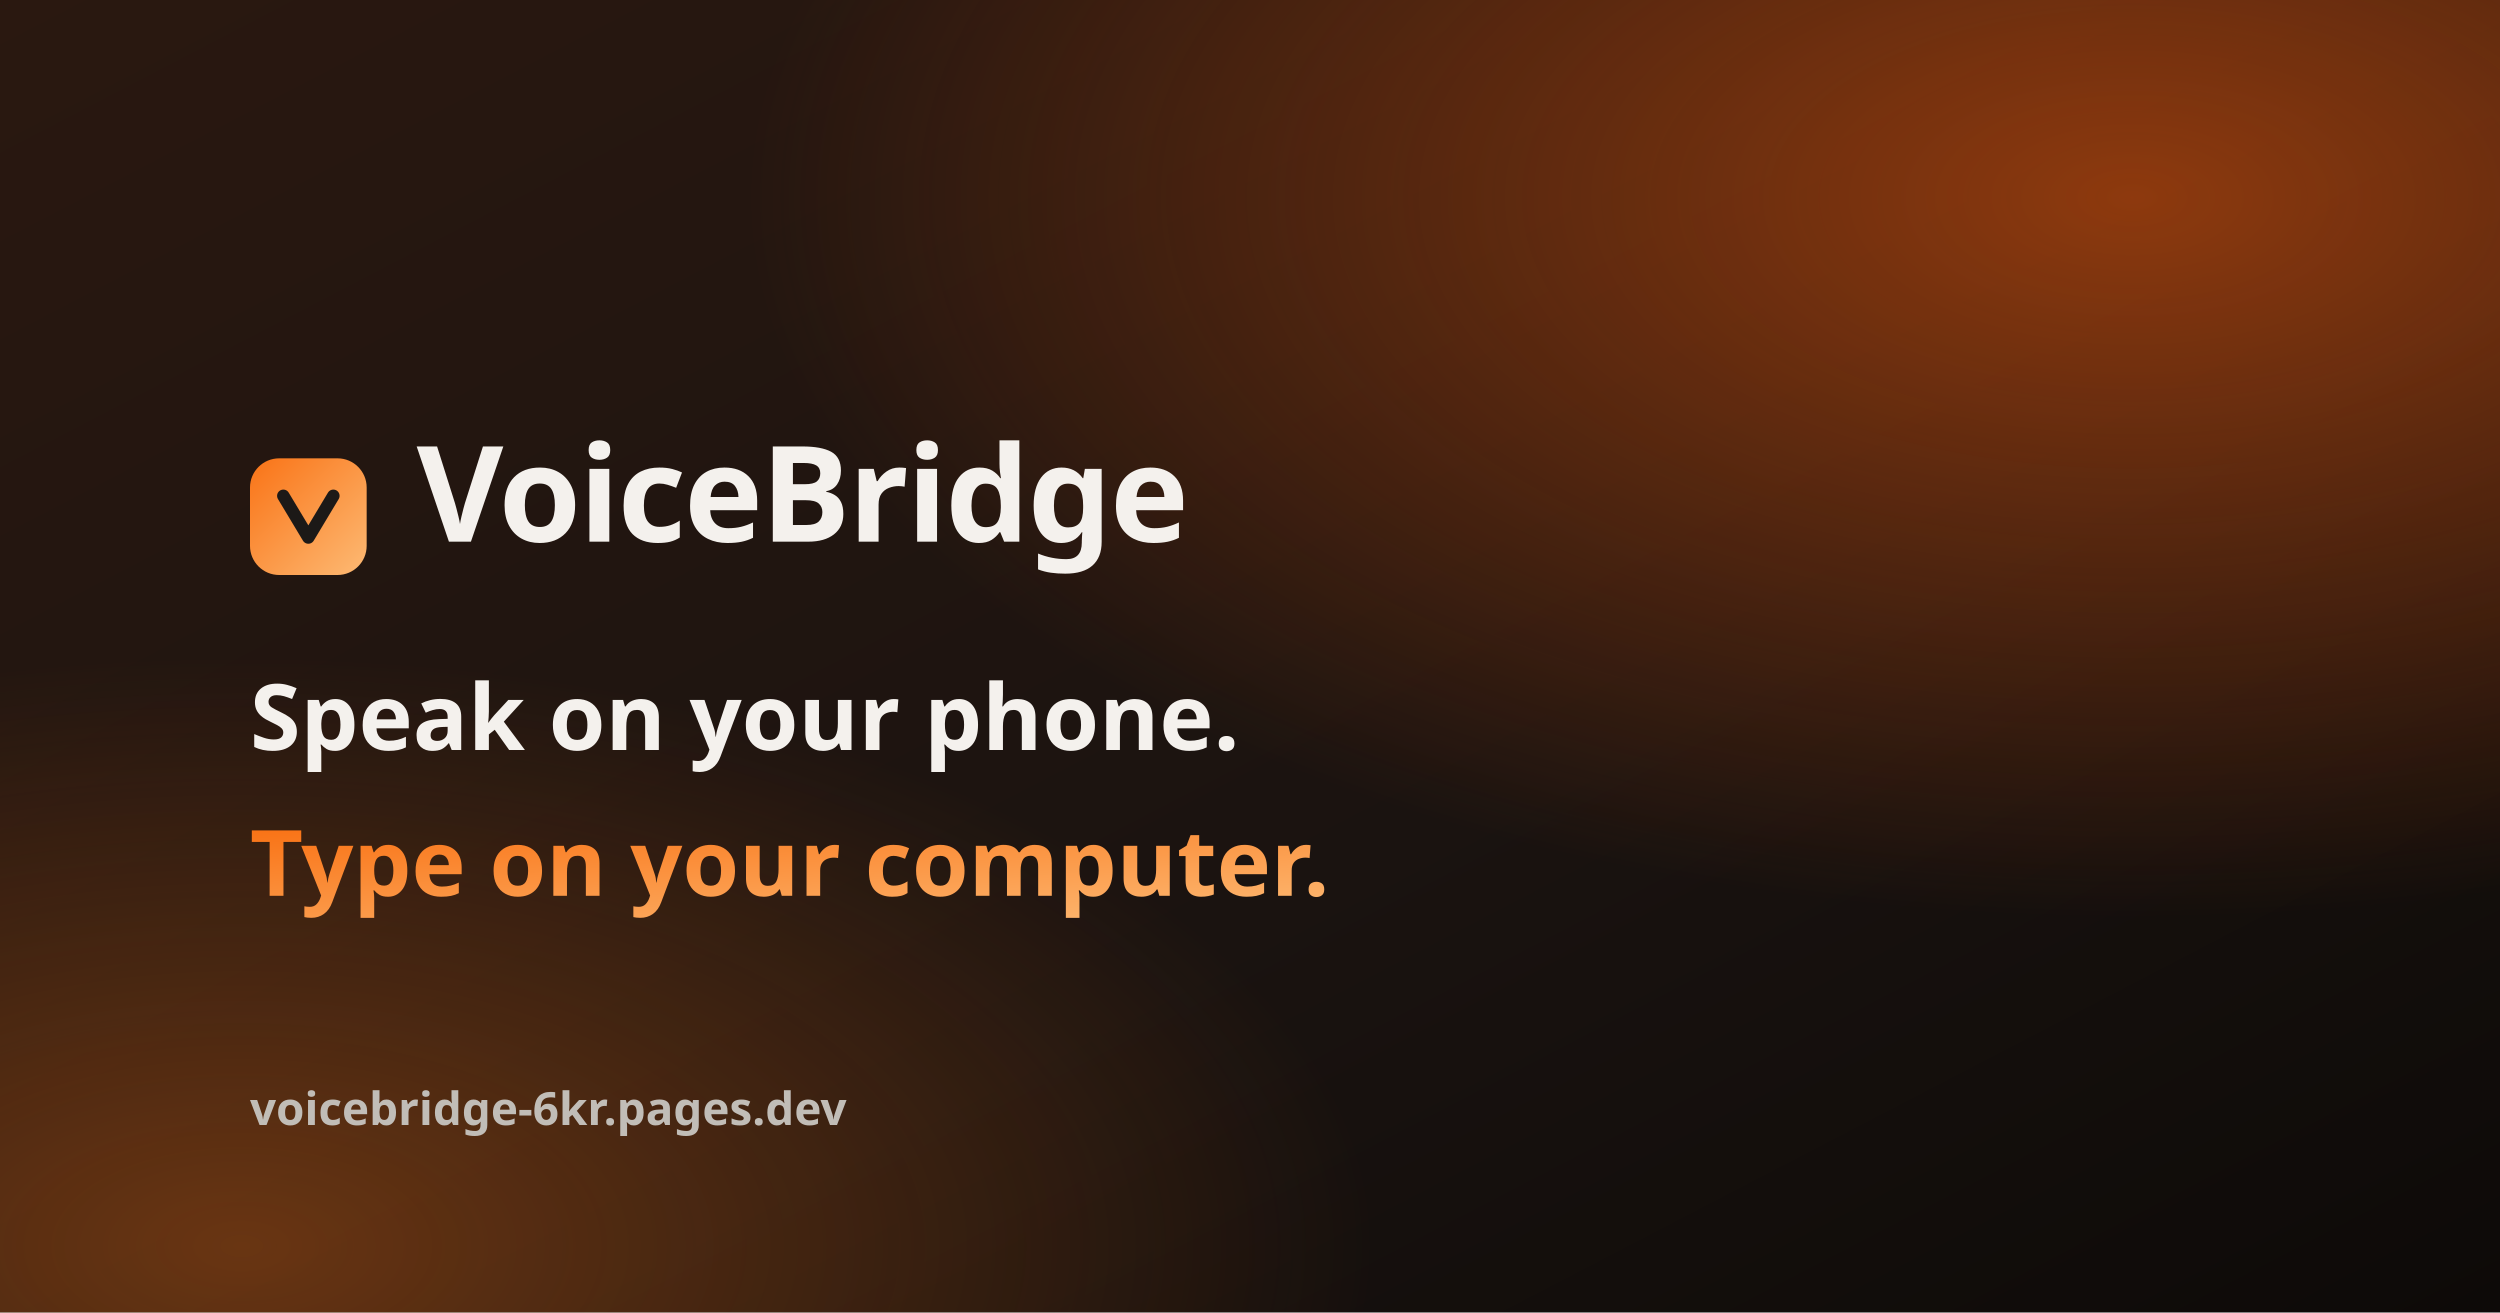
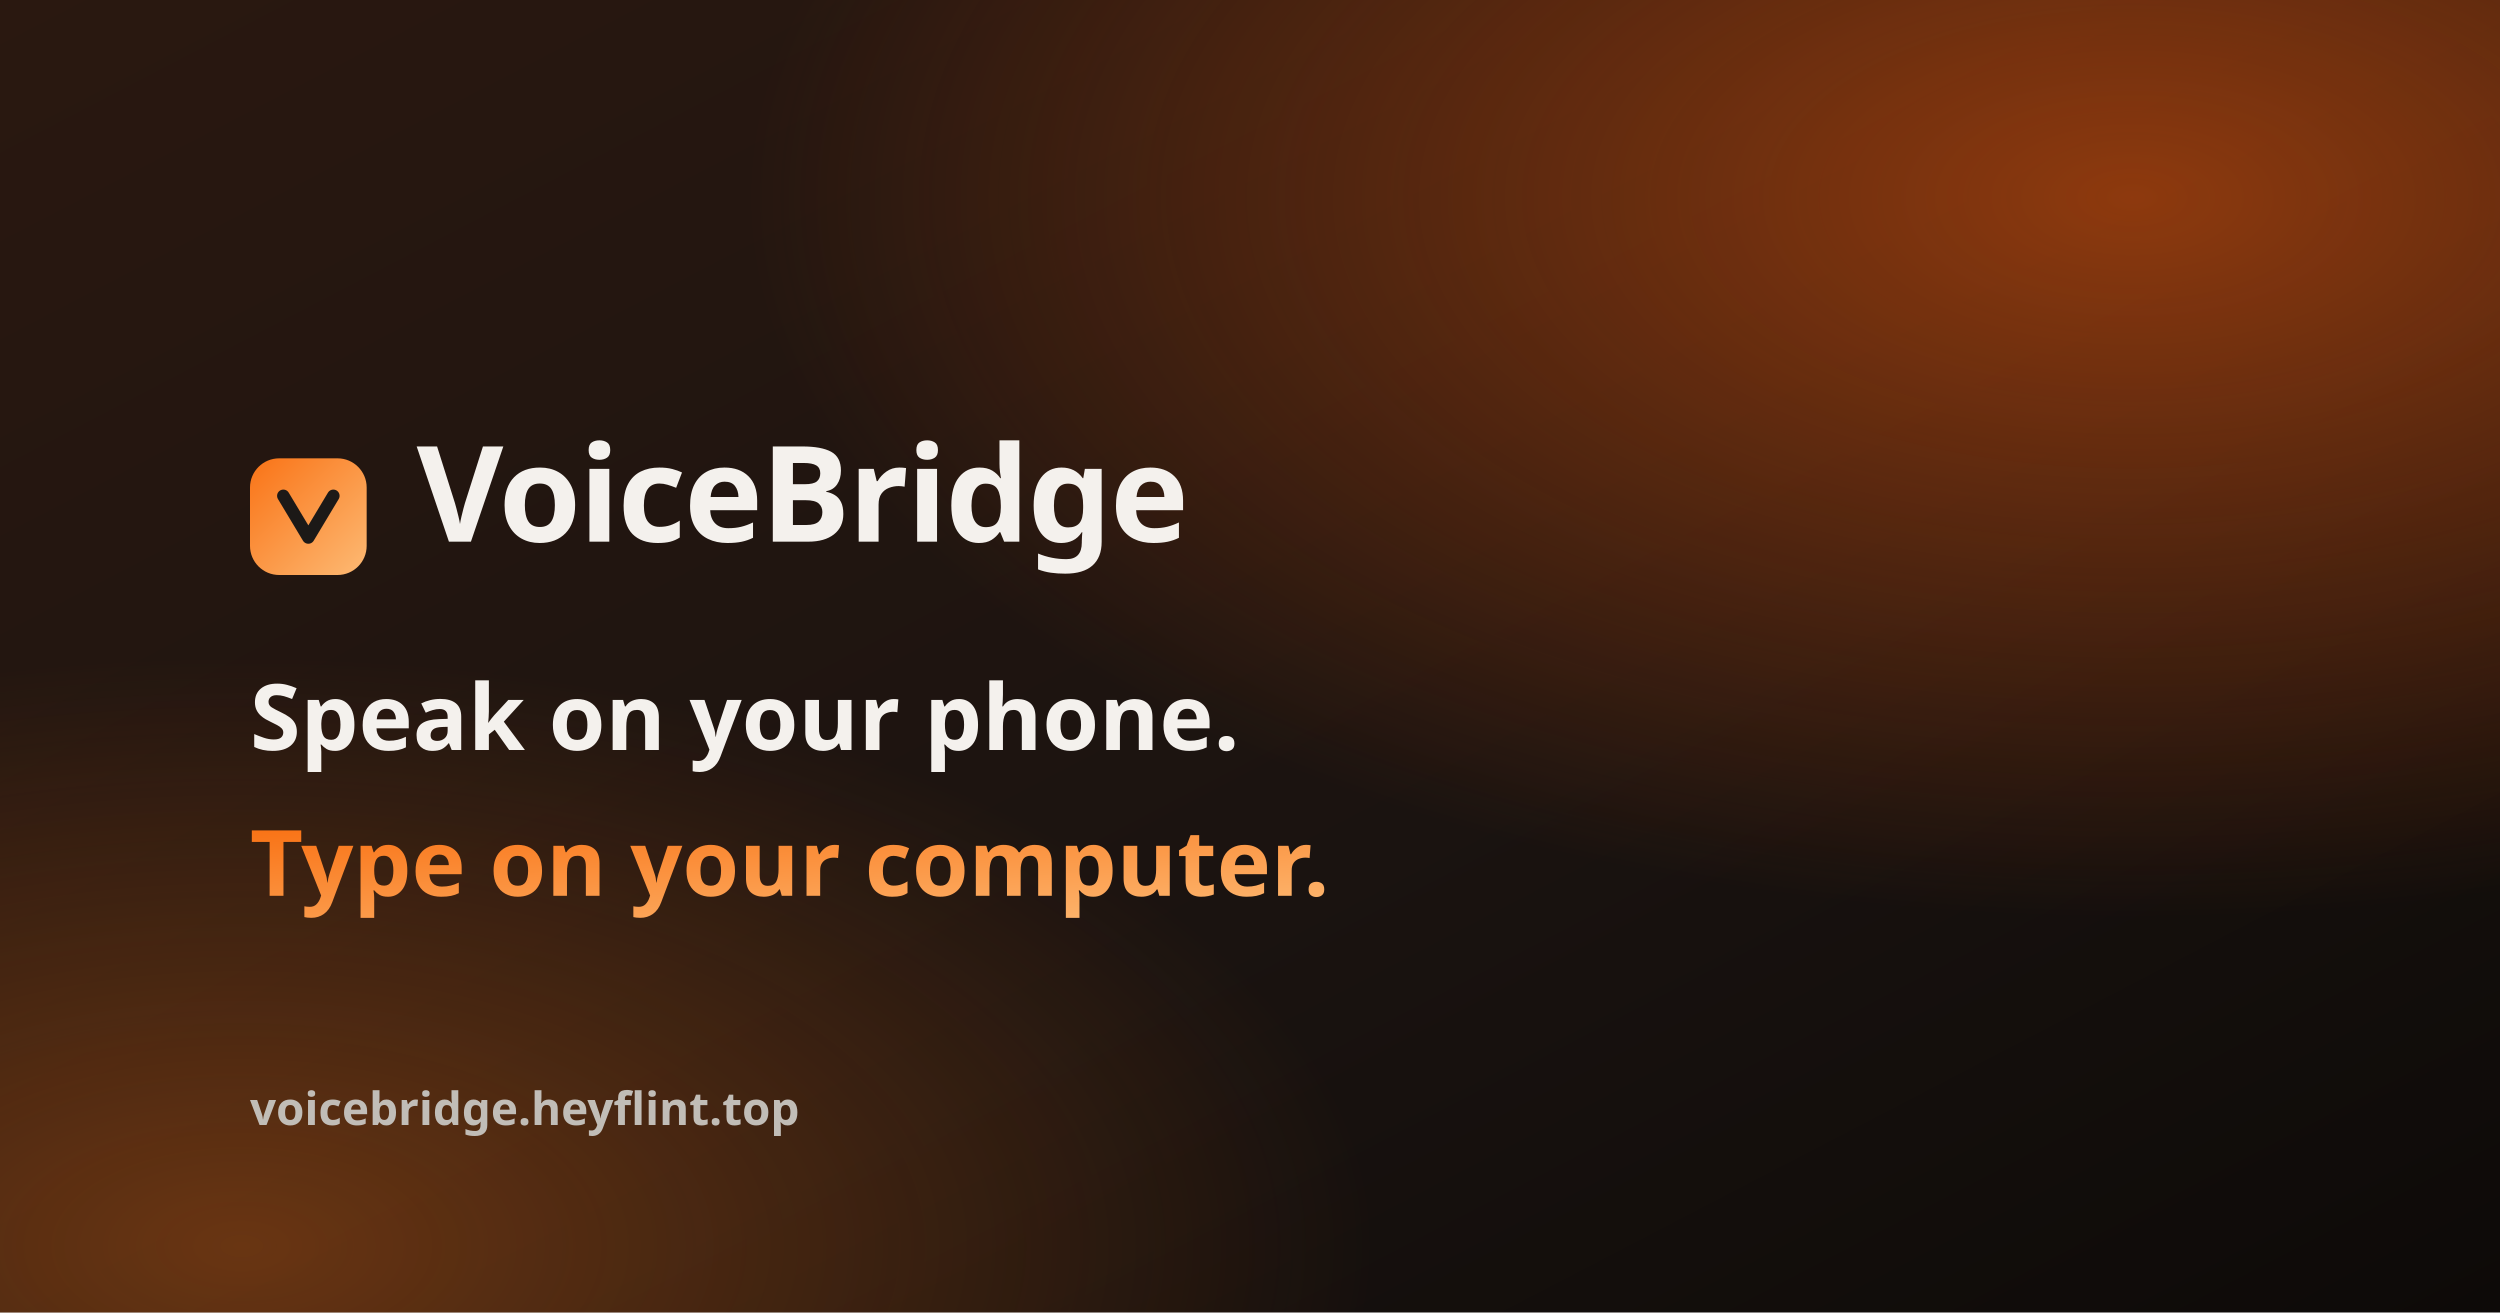
<svg xmlns="http://www.w3.org/2000/svg" viewBox="0 0 1200 630" width="1200" height="630" role="img" aria-label="VoiceBridge">
  <defs>
    <linearGradient id="bg" x1="0" y1="0" x2="1" y2="1">
      <stop offset="0" stop-color="#2a1810" />
      <stop offset="0.6" stop-color="#1a1310" />
      <stop offset="1" stop-color="#0d0a08" />
    </linearGradient>
    <radialGradient id="glow1" cx="0.85" cy="0.15" r="0.55">
      <stop offset="0" stop-color="#ea580c" stop-opacity="0.55" />
      <stop offset="1" stop-color="#ea580c" stop-opacity="0" />
    </radialGradient>
    <radialGradient id="glow2" cx="0.1" cy="0.95" r="0.45">
      <stop offset="0" stop-color="#f97316" stop-opacity="0.35" />
      <stop offset="1" stop-color="#f97316" stop-opacity="0" />
    </radialGradient>
    <linearGradient id="accent" x1="0" y1="0" x2="1" y2="1">
      <stop offset="0" stop-color="#f97316" />
      <stop offset="1" stop-color="#fdba74" />
    </linearGradient>
  </defs>
  <rect x="0" y="0" width="1200" height="630" fill="url(#bg)" />
  <rect x="0" y="0" width="1200" height="630" fill="url(#glow1)" />
  <rect x="0" y="0" width="1200" height="630" fill="url(#glow2)" />
  <g transform="translate(120, 220)">
    <rect x="0" y="0" width="56" height="56" rx="14" fill="url(#accent)" />
    <path d="M16 18 L28 38 L40 18" fill="none" stroke="#1c1917" stroke-width="6" stroke-linecap="round" stroke-linejoin="round" />
  </g>
  <text x="200" y="260" font-family="'Nunito','PingFang SC','Microsoft YaHei UI',sans-serif" font-size="64" font-weight="800" fill="#f4f1ed" letter-spacing="-1">VoiceBridge</text>
  <text x="120" y="360" font-family="'Nunito','PingFang SC','Microsoft YaHei UI',sans-serif" font-size="44" font-weight="700" fill="#f4f1ed">Speak on your phone.</text>
  <text x="120" y="430" font-family="'Nunito','PingFang SC','Microsoft YaHei UI',sans-serif" font-size="44" font-weight="800" fill="url(#accent)">Type on your computer.</text>
-   <text x="120" y="540" font-family="'Nunito',sans-serif" font-size="22" font-weight="600" fill="#c1bdb7">voicebridge-6kr.pages.dev</text>
+   <text x="120" y="540" font-family="'Nunito',sans-serif" font-size="22" font-weight="600" fill="#c1bdb7">voicebridge.heyflint.top</text>
</svg>
